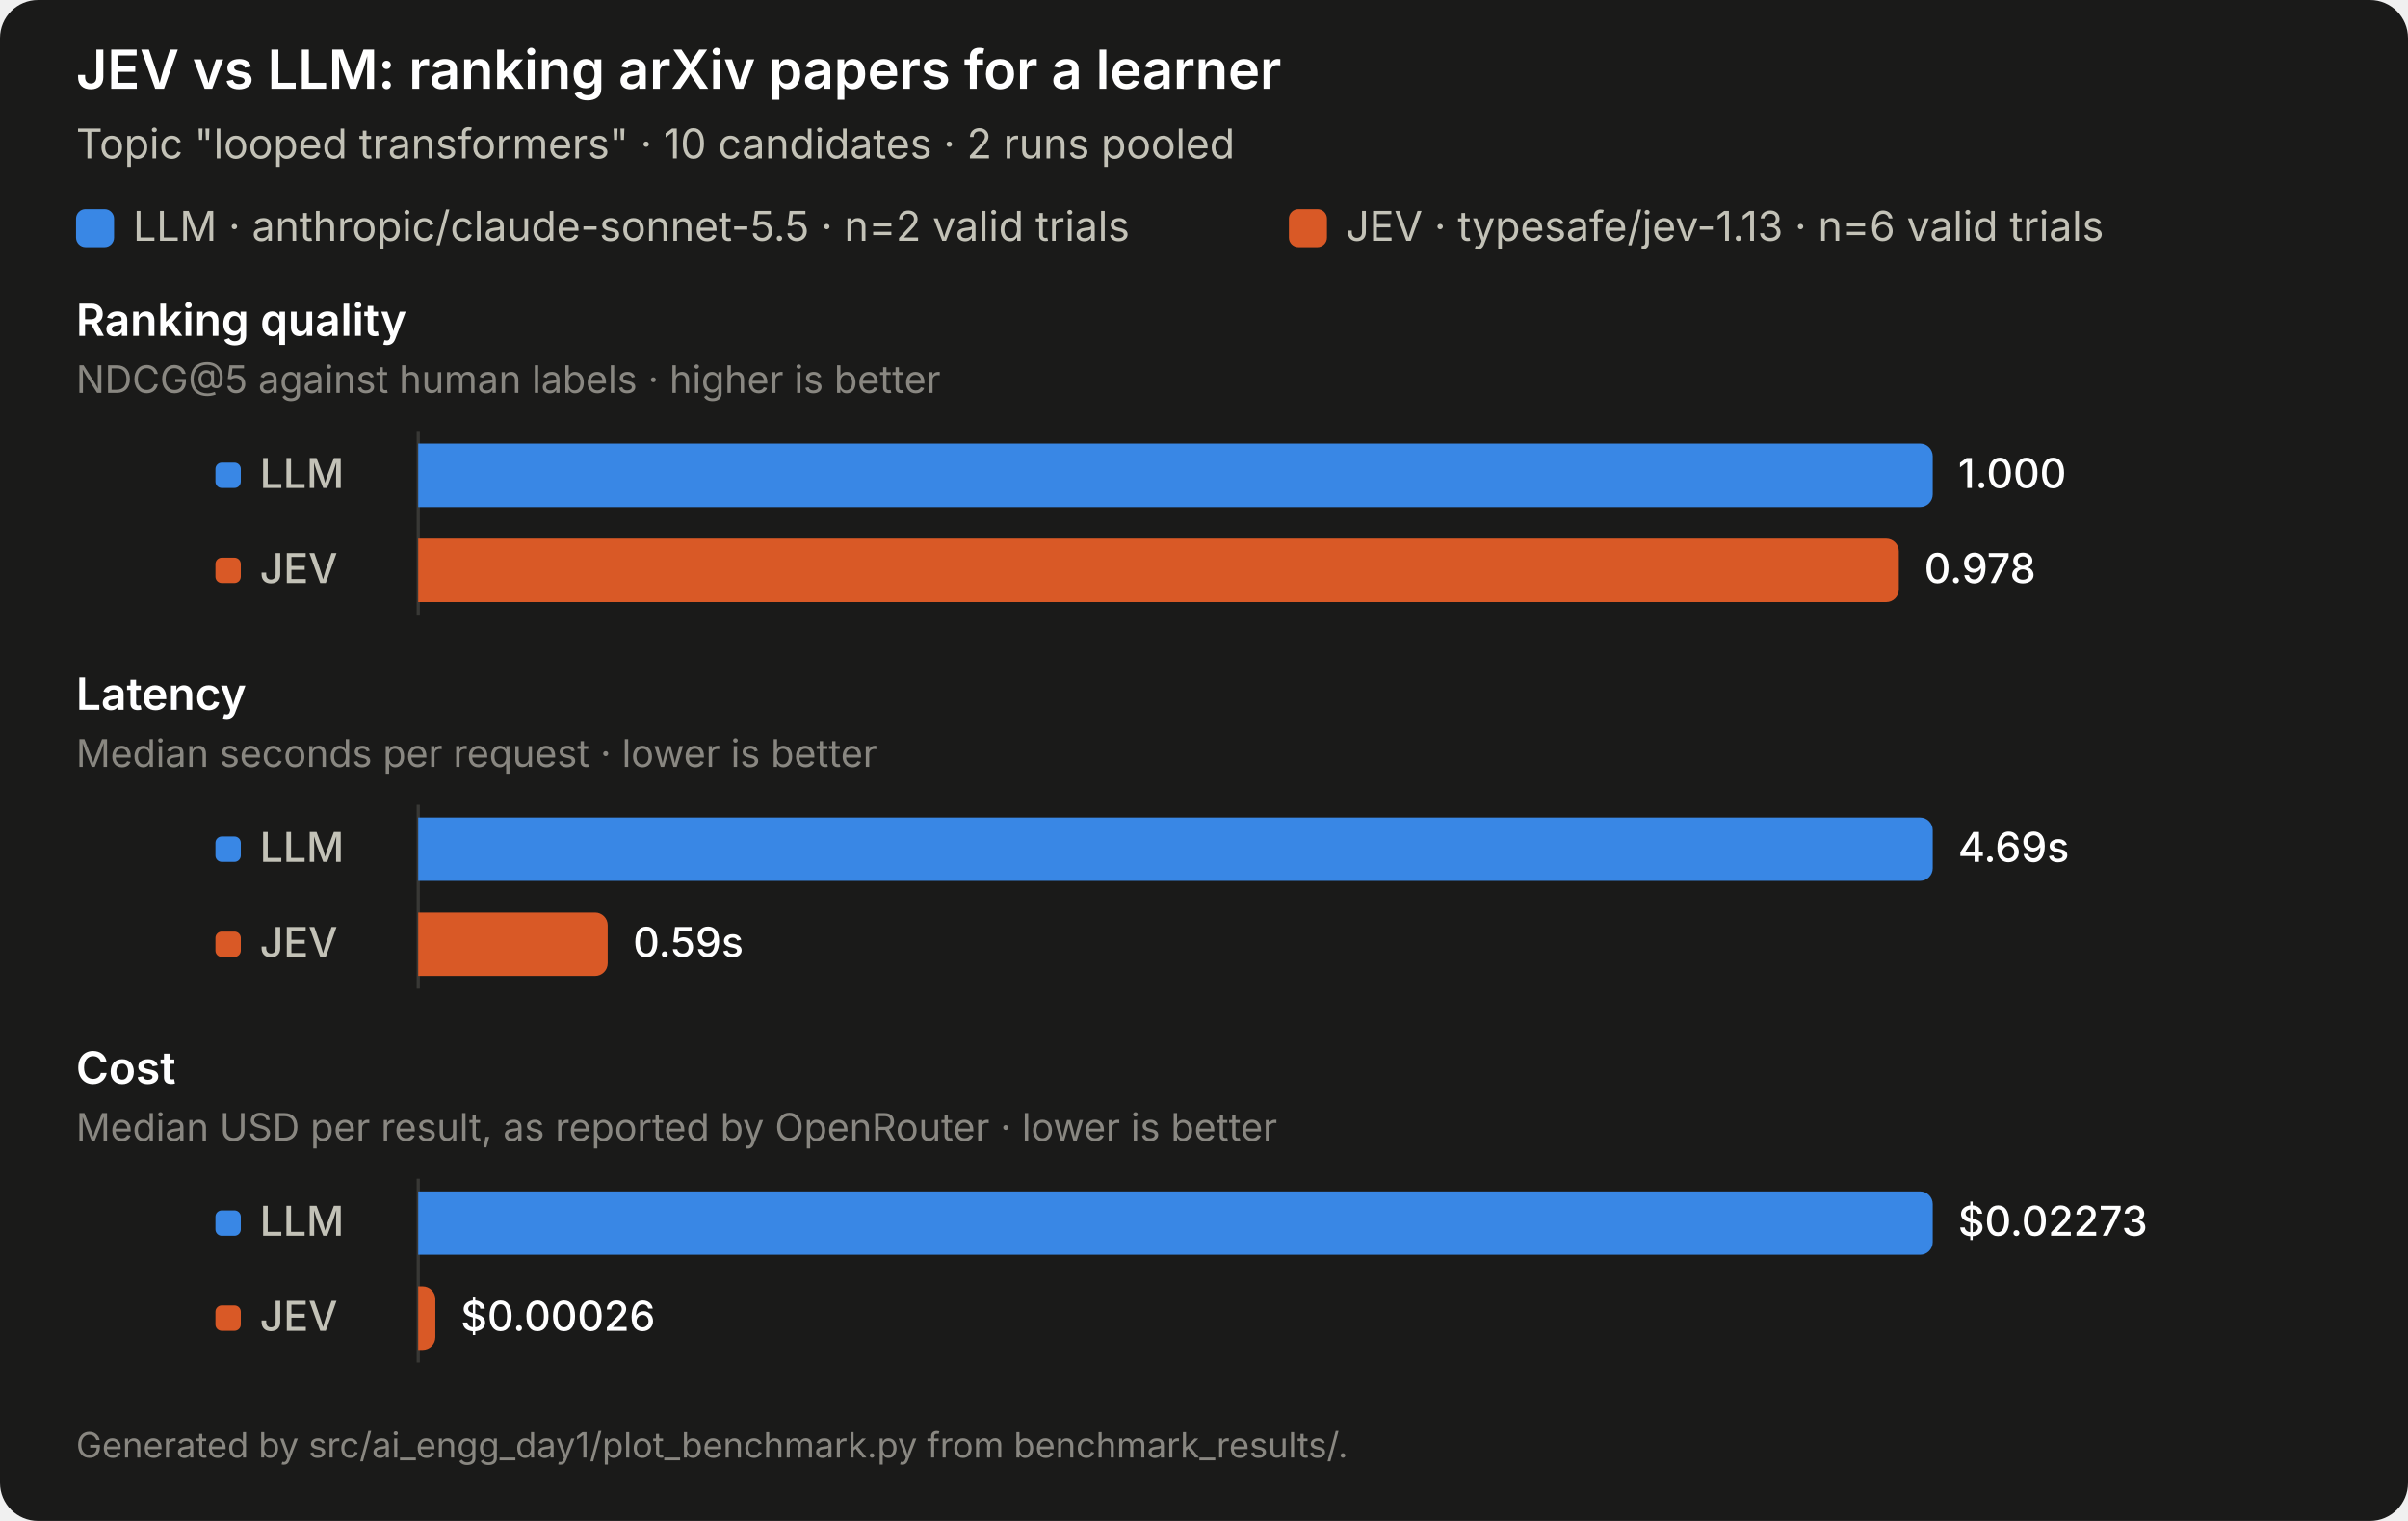
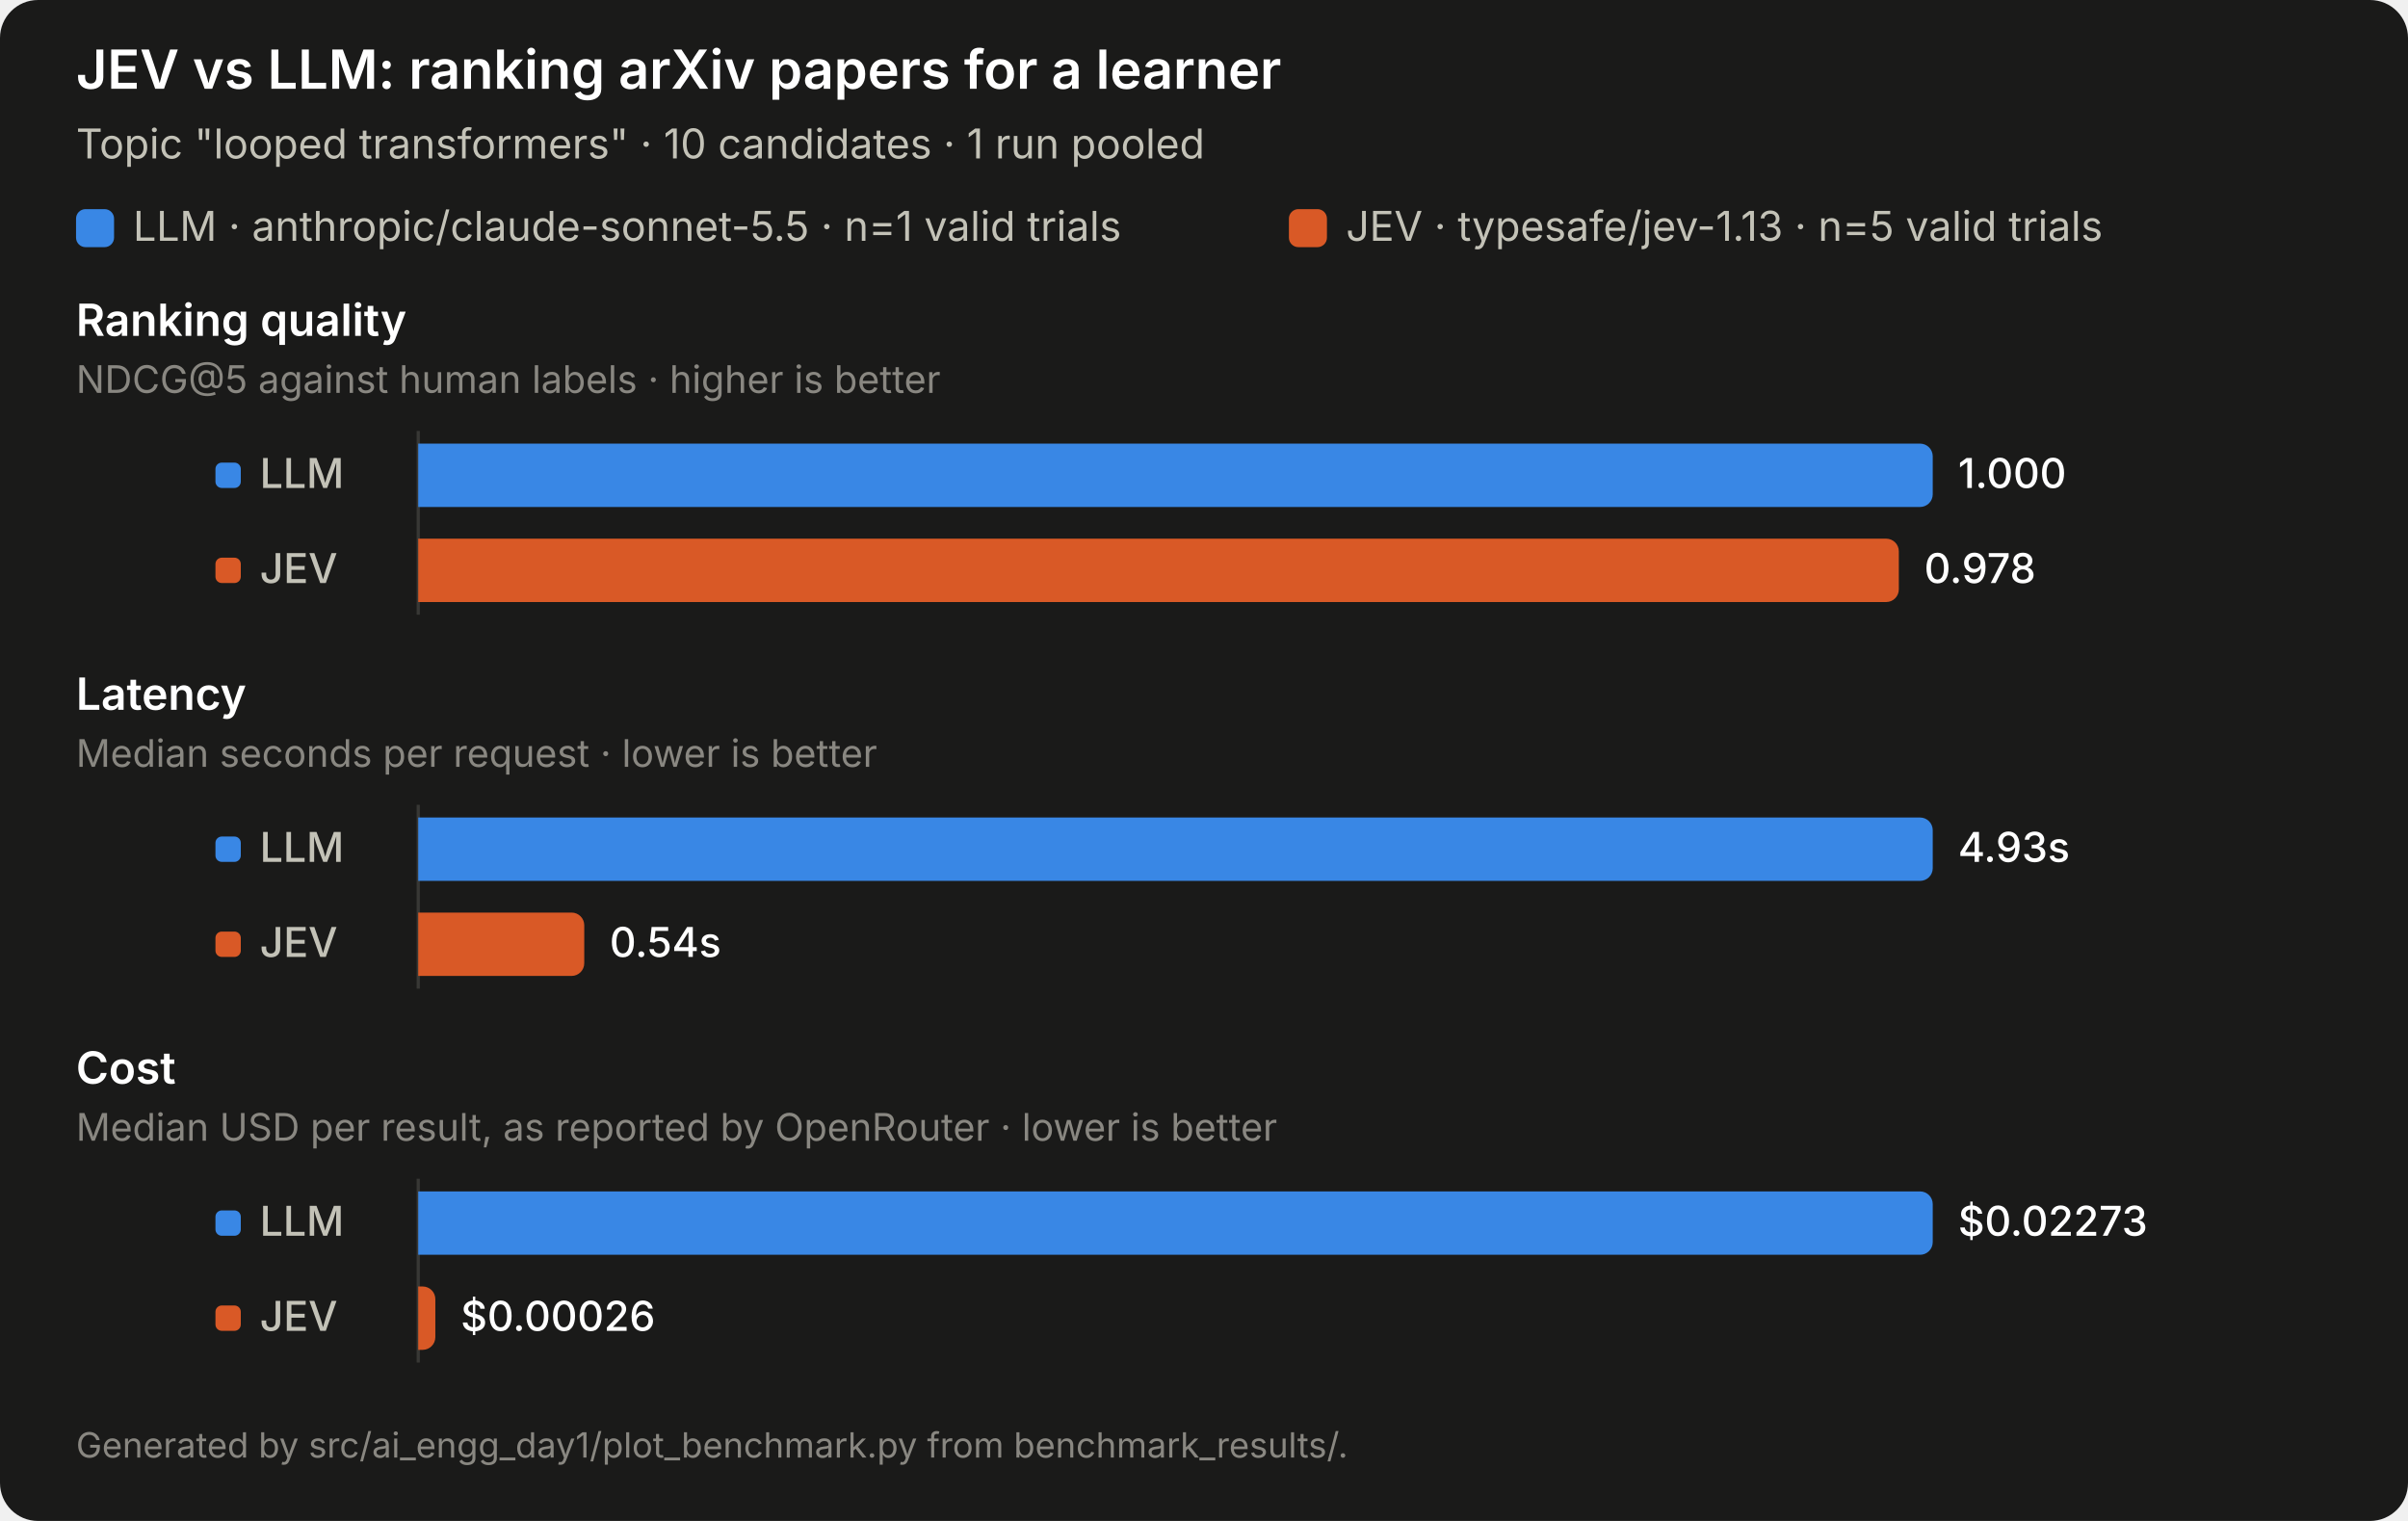
<svg xmlns="http://www.w3.org/2000/svg" width="760" height="480" viewBox="0 0 760 480" font-family="system-ui, -apple-system, 'Segoe UI', sans-serif" role="img" aria-label="JEV vs LLM benchmark comparison">
  <rect width="100%" height="100%" rx="12" fill="#1a1a19" />
  <text x="24" y="28" fill="#ffffff" font-size="17" font-weight="600" text-anchor="start">JEV vs LLM: ranking arXiv papers for a learner</text>
-   <text x="24" y="50" fill="#c3c2b7" font-size="13" font-weight="400" text-anchor="start">Topic "looped transformers" · 10 candidates · 2 runs pooled</text>
+   <text x="24" y="50" fill="#c3c2b7" font-size="13" font-weight="400" text-anchor="start">Topic "looped transformers" · 10 candidates · 1 run pooled</text>
  <rect x="24" y="66" width="12" height="12" rx="3" fill="#3987e5" />
-   <text x="42" y="76" fill="#c3c2b7" font-size="13" font-weight="400" text-anchor="start">LLM · anthropic/claude-sonnet-5.5 · n=2 valid trials</text>
+   <text x="42" y="76" fill="#c3c2b7" font-size="13" font-weight="400" text-anchor="start">LLM · anthropic/claude-sonnet-5.5 · n=1 valid trials</text>
  <rect x="406.8" y="66" width="12" height="12" rx="3" fill="#d95926" />
-   <text x="424.8" y="76" fill="#c3c2b7" font-size="13" font-weight="400" text-anchor="start">JEV · typesafe/jev-1.13 · n=6 valid trials</text>
+   <text x="424.8" y="76" fill="#c3c2b7" font-size="13" font-weight="400" text-anchor="start">JEV · typesafe/jev-1.13 · n=5 valid trials</text>
  <text x="24" y="106" fill="#ffffff" font-size="14" font-weight="600" text-anchor="start">Ranking quality</text>
  <text x="24" y="124" fill="#898781" font-size="12" font-weight="400" text-anchor="start">NDCG@5 against human labels · higher is better</text>
  <line x1="132" y1="136" x2="132" y2="194" stroke="#383835" stroke-width="1" />
  <rect x="68" y="146" width="8" height="8" rx="2" fill="#3987e5" />
  <text x="82" y="154" fill="#c3c2b7" font-size="13" font-weight="500" text-anchor="start">LLM</text>
  <path d="M132,140h474.0a4,4 0 0 1 4,4v12a4,4 0 0 1 -4,4h-474.0z" fill="#3987e5" />
  <text x="618.0" y="154" fill="#ffffff" font-size="13" font-weight="500" text-anchor="start">1.000</text>
  <rect x="68" y="176" width="8" height="8" rx="2" fill="#d95926" />
  <text x="82" y="184" fill="#c3c2b7" font-size="13" font-weight="500" text-anchor="start">JEV</text>
  <path d="M132,170h463.3a4,4 0 0 1 4,4v12a4,4 0 0 1 -4,4h-463.3z" fill="#d95926" />
  <text x="607.3" y="184" fill="#ffffff" font-size="13" font-weight="500" text-anchor="start">0.978</text>
  <text x="24" y="224" fill="#ffffff" font-size="14" font-weight="600" text-anchor="start">Latency</text>
  <text x="24" y="242" fill="#898781" font-size="12" font-weight="400" text-anchor="start">Median seconds per request · lower is better</text>
  <line x1="132" y1="254" x2="132" y2="312" stroke="#383835" stroke-width="1" />
  <rect x="68" y="264" width="8" height="8" rx="2" fill="#3987e5" />
  <text x="82" y="272" fill="#c3c2b7" font-size="13" font-weight="500" text-anchor="start">LLM</text>
  <path d="M132,258h474.0a4,4 0 0 1 4,4v12a4,4 0 0 1 -4,4h-474.0z" fill="#3987e5" />
-   <text x="618.0" y="272" fill="#ffffff" font-size="13" font-weight="500" text-anchor="start">4.69s</text>
+   <text x="618.0" y="272" fill="#ffffff" font-size="13" font-weight="500" text-anchor="start">4.93s</text>
  <rect x="68" y="294" width="8" height="8" rx="2" fill="#d95926" />
  <text x="82" y="302" fill="#c3c2b7" font-size="13" font-weight="500" text-anchor="start">JEV</text>
-   <path d="M132,288h55.8a4,4 0 0 1 4,4v12a4,4 0 0 1 -4,4h-55.8z" fill="#d95926" />
-   <text x="199.8" y="302" fill="#ffffff" font-size="13" font-weight="500" text-anchor="start">0.59s</text>
+   <path d="M132,288h48.4a4,4 0 0 1 4,4v12a4,4 0 0 1 -4,4h-48.4z" fill="#d95926" />
+   <text x="192.4" y="302" fill="#ffffff" font-size="13" font-weight="500" text-anchor="start">0.54s</text>
  <text x="24" y="342" fill="#ffffff" font-size="14" font-weight="600" text-anchor="start">Cost</text>
  <text x="24" y="360" fill="#898781" font-size="12" font-weight="400" text-anchor="start">Median USD per result, as reported by OpenRouter · lower is better</text>
  <line x1="132" y1="372" x2="132" y2="430" stroke="#383835" stroke-width="1" />
  <rect x="68" y="382" width="8" height="8" rx="2" fill="#3987e5" />
  <text x="82" y="390" fill="#c3c2b7" font-size="13" font-weight="500" text-anchor="start">LLM</text>
  <path d="M132,376h474.0a4,4 0 0 1 4,4v12a4,4 0 0 1 -4,4h-474.0z" fill="#3987e5" />
  <text x="618.0" y="390" fill="#ffffff" font-size="13" font-weight="500" text-anchor="start">$0.02273</text>
  <rect x="68" y="412" width="8" height="8" rx="2" fill="#d95926" />
  <text x="82" y="420" fill="#c3c2b7" font-size="13" font-weight="500" text-anchor="start">JEV</text>
  <path d="M132,406h1.4a4,4 0 0 1 4,4v12a4,4 0 0 1 -4,4h-1.4z" fill="#d95926" />
  <text x="145.4" y="420" fill="#ffffff" font-size="13" font-weight="500" text-anchor="start">$0.00026</text>
  <text x="24" y="460" fill="#898781" font-size="11" font-weight="400" text-anchor="start">Generated by src/ai_engg_day1/plot_benchmark.py from benchmark_results/.</text>
</svg>
